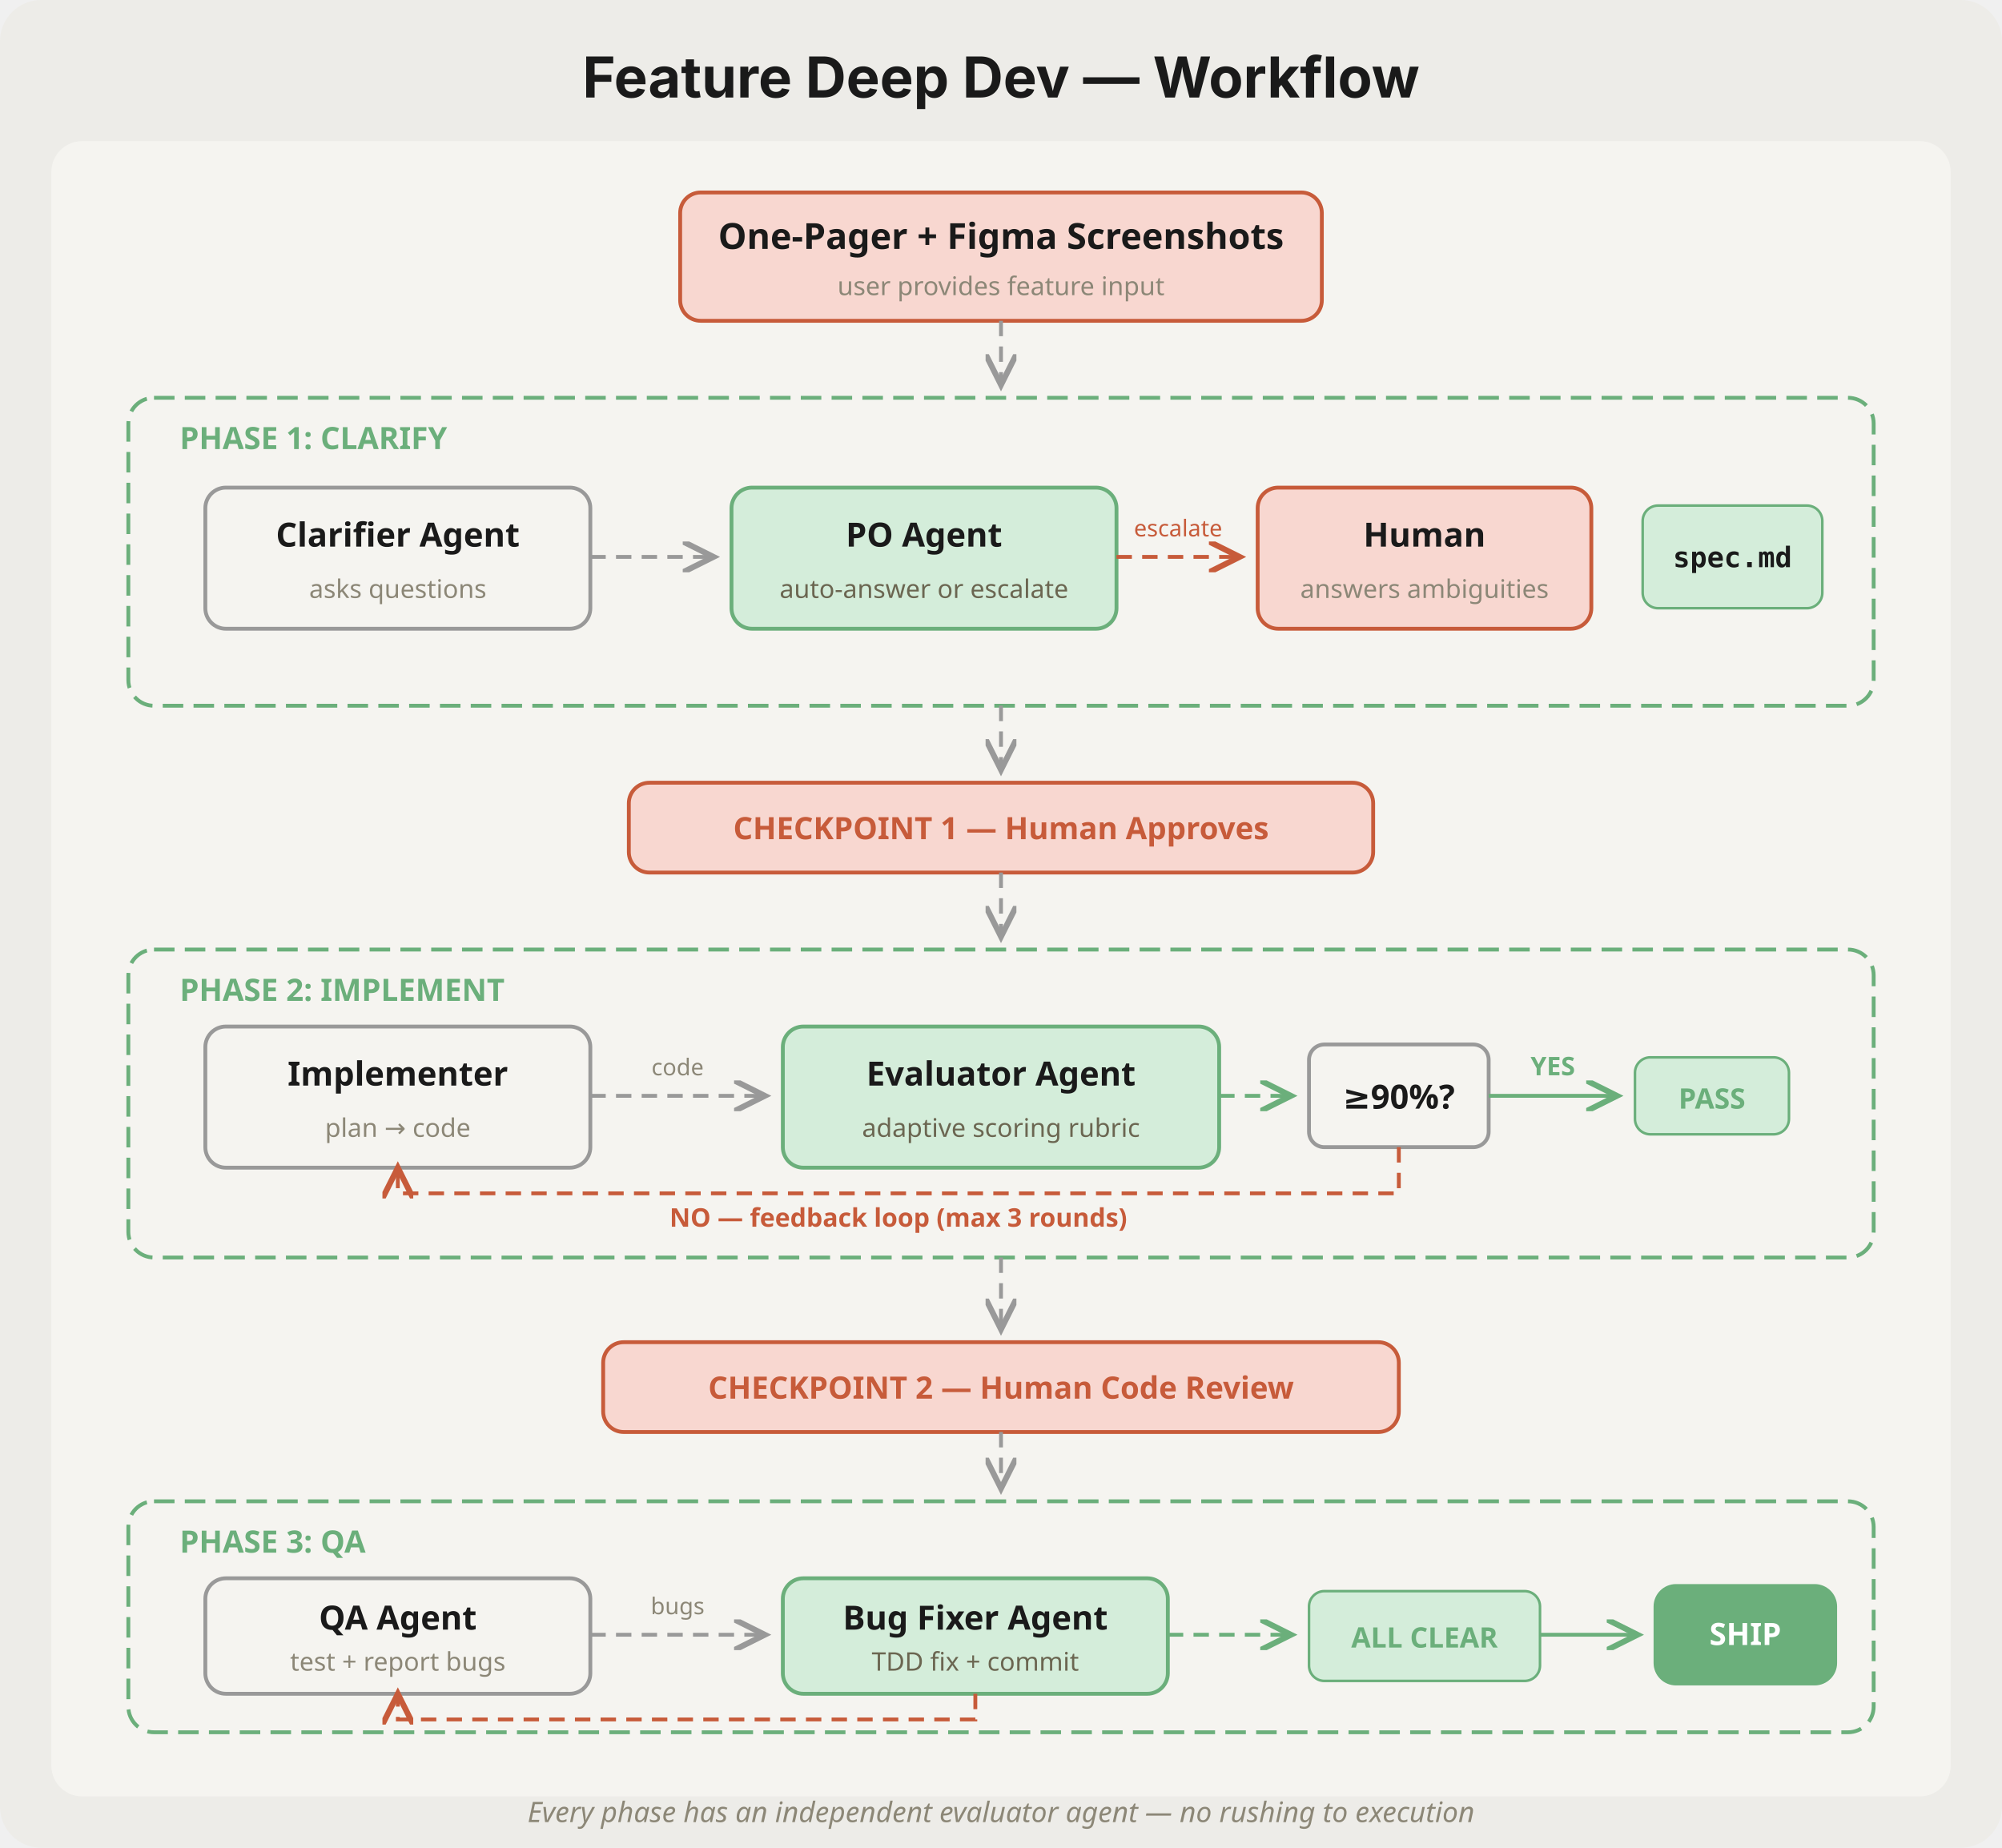
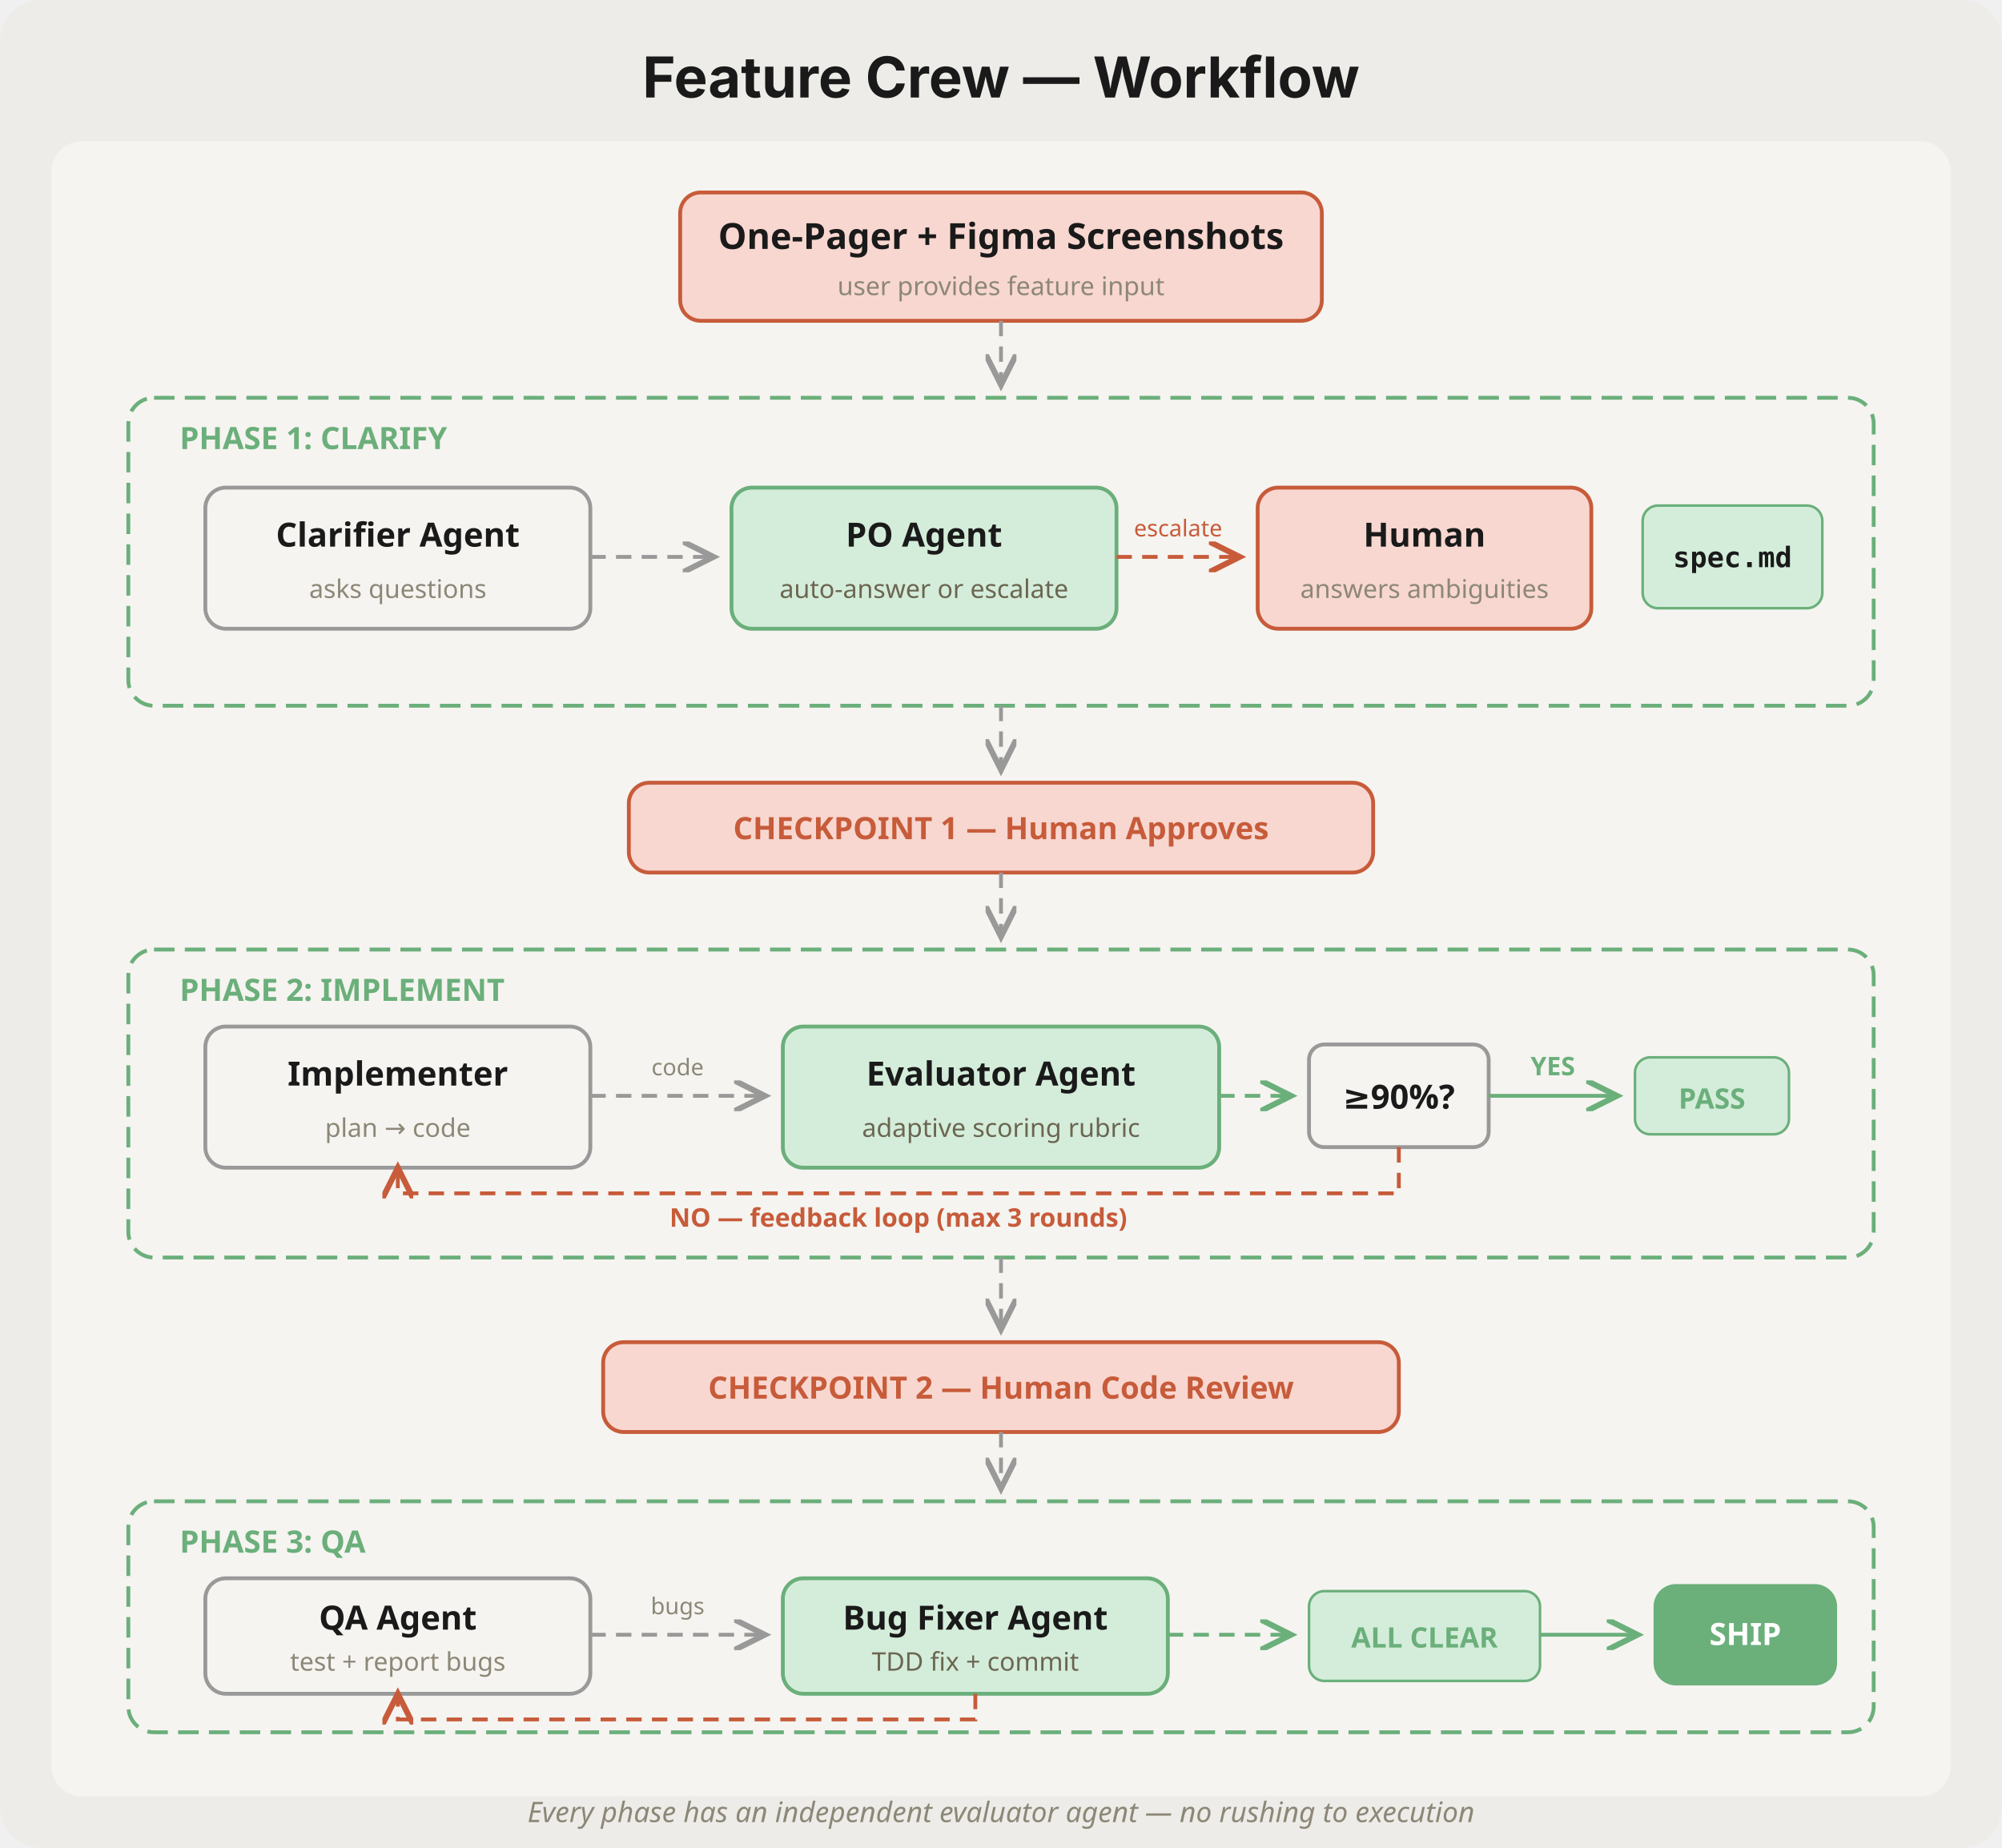
<svg xmlns="http://www.w3.org/2000/svg" width="780" height="720" viewBox="0 0 780 720">
  <rect width="780" height="720" rx="16" ry="16" fill="#EDECE8" />
  <rect x="20" y="55" width="740" height="645" rx="12" ry="12" fill="#F5F4F0" />
  <defs>
    <marker id="arr" markerWidth="10" markerHeight="8" refX="8" refY="4" orient="auto">
      <path d="M0,0 L8,4 L0,8" fill="none" stroke="#999" stroke-width="1.5" />
    </marker>
    <marker id="arr-green" markerWidth="10" markerHeight="8" refX="8" refY="4" orient="auto">
      <path d="M0,0 L8,4 L0,8" fill="none" stroke="#6BAF7B" stroke-width="1.5" />
    </marker>
    <marker id="arr-orange" markerWidth="10" markerHeight="8" refX="8" refY="4" orient="auto">
      <path d="M0,0 L8,4 L0,8" fill="none" stroke="#C75B3A" stroke-width="1.5" />
    </marker>
  </defs>
-   <text x="390" y="38" text-anchor="middle" font-family="system-ui, -apple-system, sans-serif" font-size="22" font-weight="700" fill="#1A1A1A">Feature Deep Dev — Workflow</text>
+   <text x="390" y="38" text-anchor="middle" font-family="system-ui, -apple-system, sans-serif" font-size="22" font-weight="700" fill="#1A1A1A">Feature Crew — Workflow</text>
  <rect x="265" y="75" width="250" height="50" rx="8" ry="8" fill="#F8D7D0" stroke="#C75B3A" stroke-width="1.5" />
  <text x="390" y="97" text-anchor="middle" font-family="system-ui, sans-serif" font-size="14" font-weight="600" fill="#1A1A1A">One-Pager + Figma Screenshots</text>
  <text x="390" y="115" text-anchor="middle" font-family="system-ui, sans-serif" font-size="10" fill="#8C8777">user provides feature input</text>
  <line x1="390" y1="125" x2="390" y2="150" stroke="#999" stroke-width="1.5" stroke-dasharray="6,4" marker-end="url(#arr)" />
  <rect x="50" y="155" width="680" height="120" rx="10" ry="10" fill="none" stroke="#6BAF7B" stroke-width="1.5" stroke-dasharray="8,4" />
  <text x="70" y="175" font-family="system-ui, sans-serif" font-size="12" font-weight="700" fill="#6BAF7B">PHASE 1: CLARIFY</text>
  <rect x="80" y="190" width="150" height="55" rx="8" ry="8" fill="#F5F4F0" stroke="#999" stroke-width="1.5" />
  <text x="155" y="213" text-anchor="middle" font-family="system-ui, sans-serif" font-size="13" font-weight="600" fill="#1A1A1A">Clarifier Agent</text>
  <text x="155" y="233" text-anchor="middle" font-family="system-ui, sans-serif" font-size="10" fill="#8C8777">asks questions</text>
  <line x1="230" y1="217" x2="278" y2="217" stroke="#999" stroke-width="1.5" stroke-dasharray="6,4" marker-end="url(#arr)" />
  <rect x="285" y="190" width="150" height="55" rx="8" ry="8" fill="#D4EDDA" stroke="#6BAF7B" stroke-width="1.5" />
  <text x="360" y="213" text-anchor="middle" font-family="system-ui, sans-serif" font-size="13" font-weight="600" fill="#1A1A1A">PO Agent</text>
  <text x="360" y="233" text-anchor="middle" font-family="system-ui, sans-serif" font-size="10" fill="#6B6651">auto-answer or escalate</text>
  <line x1="435" y1="217" x2="483" y2="217" stroke="#C75B3A" stroke-width="1.5" stroke-dasharray="6,4" marker-end="url(#arr-orange)" />
  <text x="459" y="209" text-anchor="middle" font-family="system-ui, sans-serif" font-size="9" fill="#C75B3A">escalate</text>
  <rect x="490" y="190" width="130" height="55" rx="8" ry="8" fill="#F8D7D0" stroke="#C75B3A" stroke-width="1.5" />
  <text x="555" y="213" text-anchor="middle" font-family="system-ui, sans-serif" font-size="13" font-weight="600" fill="#1A1A1A">Human</text>
  <text x="555" y="233" text-anchor="middle" font-family="system-ui, sans-serif" font-size="10" fill="#8C8777">answers ambiguities</text>
  <rect x="640" y="197" width="70" height="40" rx="6" ry="6" fill="#D4EDDA" stroke="#6BAF7B" stroke-width="1" />
  <text x="675" y="221" text-anchor="middle" font-family="'SF Mono', monospace" font-size="11" font-weight="600" fill="#1A1A1A">spec.md</text>
  <line x1="390" y1="275" x2="390" y2="300" stroke="#999" stroke-width="1.5" stroke-dasharray="6,4" marker-end="url(#arr)" />
  <rect x="245" y="305" width="290" height="35" rx="8" ry="8" fill="#F8D7D0" stroke="#C75B3A" stroke-width="1.5" />
  <text x="390" y="327" text-anchor="middle" font-family="system-ui, sans-serif" font-size="12" font-weight="600" fill="#C75B3A">CHECKPOINT 1 — Human Approves</text>
  <line x1="390" y1="340" x2="390" y2="365" stroke="#999" stroke-width="1.5" stroke-dasharray="6,4" marker-end="url(#arr)" />
  <rect x="50" y="370" width="680" height="120" rx="10" ry="10" fill="none" stroke="#6BAF7B" stroke-width="1.5" stroke-dasharray="8,4" />
  <text x="70" y="390" font-family="system-ui, sans-serif" font-size="12" font-weight="700" fill="#6BAF7B">PHASE 2: IMPLEMENT</text>
  <rect x="80" y="400" width="150" height="55" rx="8" ry="8" fill="#F5F4F0" stroke="#999" stroke-width="1.5" />
  <text x="155" y="423" text-anchor="middle" font-family="system-ui, sans-serif" font-size="13" font-weight="600" fill="#1A1A1A">Implementer</text>
  <text x="155" y="443" text-anchor="middle" font-family="system-ui, sans-serif" font-size="10" fill="#8C8777">plan → code</text>
  <line x1="230" y1="427" x2="298" y2="427" stroke="#999" stroke-width="1.5" stroke-dasharray="6,4" marker-end="url(#arr)" />
  <text x="264" y="419" text-anchor="middle" font-family="system-ui, sans-serif" font-size="9" fill="#8C8777">code</text>
  <rect x="305" y="400" width="170" height="55" rx="8" ry="8" fill="#D4EDDA" stroke="#6BAF7B" stroke-width="1.5" />
  <text x="390" y="423" text-anchor="middle" font-family="system-ui, sans-serif" font-size="13" font-weight="600" fill="#1A1A1A">Evaluator Agent</text>
  <text x="390" y="443" text-anchor="middle" font-family="system-ui, sans-serif" font-size="10" fill="#6B6651">adaptive scoring rubric</text>
  <rect x="510" y="407" width="70" height="40" rx="6" ry="6" fill="#F5F4F0" stroke="#999" stroke-width="1.5" />
  <text x="545" y="432" text-anchor="middle" font-family="system-ui, sans-serif" font-size="13" font-weight="700" fill="#1A1A1A">≥90%?</text>
  <line x1="475" y1="427" x2="503" y2="427" stroke="#6BAF7B" stroke-width="1.5" stroke-dasharray="6,4" marker-end="url(#arr-green)" />
  <line x1="580" y1="427" x2="630" y2="427" stroke="#6BAF7B" stroke-width="1.5" marker-end="url(#arr-green)" />
  <text x="605" y="419" text-anchor="middle" font-family="system-ui, sans-serif" font-size="10" font-weight="600" fill="#6BAF7B">YES</text>
  <rect x="637" y="412" width="60" height="30" rx="6" ry="6" fill="#D4EDDA" stroke="#6BAF7B" stroke-width="1" />
  <text x="667" y="432" text-anchor="middle" font-family="system-ui, sans-serif" font-size="11" font-weight="600" fill="#6BAF7B">PASS</text>
  <path d="M545,447 L545,465 L155,465 L155,455" fill="none" stroke="#C75B3A" stroke-width="1.5" stroke-dasharray="6,4" marker-end="url(#arr-orange)" />
  <text x="350" y="478" text-anchor="middle" font-family="system-ui, sans-serif" font-size="10" font-weight="600" fill="#C75B3A">NO — feedback loop (max 3 rounds)</text>
  <line x1="390" y1="490" x2="390" y2="518" stroke="#999" stroke-width="1.5" stroke-dasharray="6,4" marker-end="url(#arr)" />
  <rect x="235" y="523" width="310" height="35" rx="8" ry="8" fill="#F8D7D0" stroke="#C75B3A" stroke-width="1.5" />
  <text x="390" y="545" text-anchor="middle" font-family="system-ui, sans-serif" font-size="12" font-weight="600" fill="#C75B3A">CHECKPOINT 2 — Human Code Review</text>
  <line x1="390" y1="558" x2="390" y2="580" stroke="#999" stroke-width="1.5" stroke-dasharray="6,4" marker-end="url(#arr)" />
  <rect x="50" y="585" width="680" height="90" rx="10" ry="10" fill="none" stroke="#6BAF7B" stroke-width="1.5" stroke-dasharray="8,4" />
  <text x="70" y="605" font-family="system-ui, sans-serif" font-size="12" font-weight="700" fill="#6BAF7B">PHASE 3: QA</text>
  <rect x="80" y="615" width="150" height="45" rx="8" ry="8" fill="#F5F4F0" stroke="#999" stroke-width="1.5" />
  <text x="155" y="635" text-anchor="middle" font-family="system-ui, sans-serif" font-size="13" font-weight="600" fill="#1A1A1A">QA Agent</text>
  <text x="155" y="651" text-anchor="middle" font-family="system-ui, sans-serif" font-size="10" fill="#8C8777">test + report bugs</text>
  <line x1="230" y1="637" x2="298" y2="637" stroke="#999" stroke-width="1.5" stroke-dasharray="6,4" marker-end="url(#arr)" />
  <text x="264" y="629" text-anchor="middle" font-family="system-ui, sans-serif" font-size="9" fill="#8C8777">bugs</text>
  <rect x="305" y="615" width="150" height="45" rx="8" ry="8" fill="#D4EDDA" stroke="#6BAF7B" stroke-width="1.5" />
  <text x="380" y="635" text-anchor="middle" font-family="system-ui, sans-serif" font-size="13" font-weight="600" fill="#1A1A1A">Bug Fixer Agent</text>
  <text x="380" y="651" text-anchor="middle" font-family="system-ui, sans-serif" font-size="10" fill="#6B6651">TDD fix + commit</text>
  <path d="M380,660 L380,670 L155,670 L155,660" fill="none" stroke="#C75B3A" stroke-width="1.5" stroke-dasharray="6,4" marker-end="url(#arr-orange)" />
  <line x1="455" y1="637" x2="503" y2="637" stroke="#6BAF7B" stroke-width="1.5" stroke-dasharray="6,4" marker-end="url(#arr-green)" />
  <rect x="510" y="620" width="90" height="35" rx="6" ry="6" fill="#D4EDDA" stroke="#6BAF7B" stroke-width="1" />
  <text x="555" y="642" text-anchor="middle" font-family="system-ui, sans-serif" font-size="11" font-weight="600" fill="#6BAF7B">ALL CLEAR</text>
  <line x1="600" y1="637" x2="638" y2="637" stroke="#6BAF7B" stroke-width="1.5" marker-end="url(#arr-green)" />
  <rect x="645" y="618" width="70" height="38" rx="8" ry="8" fill="#6BAF7B" stroke="#6BAF7B" stroke-width="1.5" />
  <text x="680" y="641" text-anchor="middle" font-family="system-ui, sans-serif" font-size="12" font-weight="700" fill="#FFFFFF">SHIP</text>
  <text x="390" y="710" text-anchor="middle" font-family="system-ui, sans-serif" font-size="11" font-style="italic" fill="#8C8777">Every phase has an independent evaluator agent — no rushing to execution</text>
</svg>
